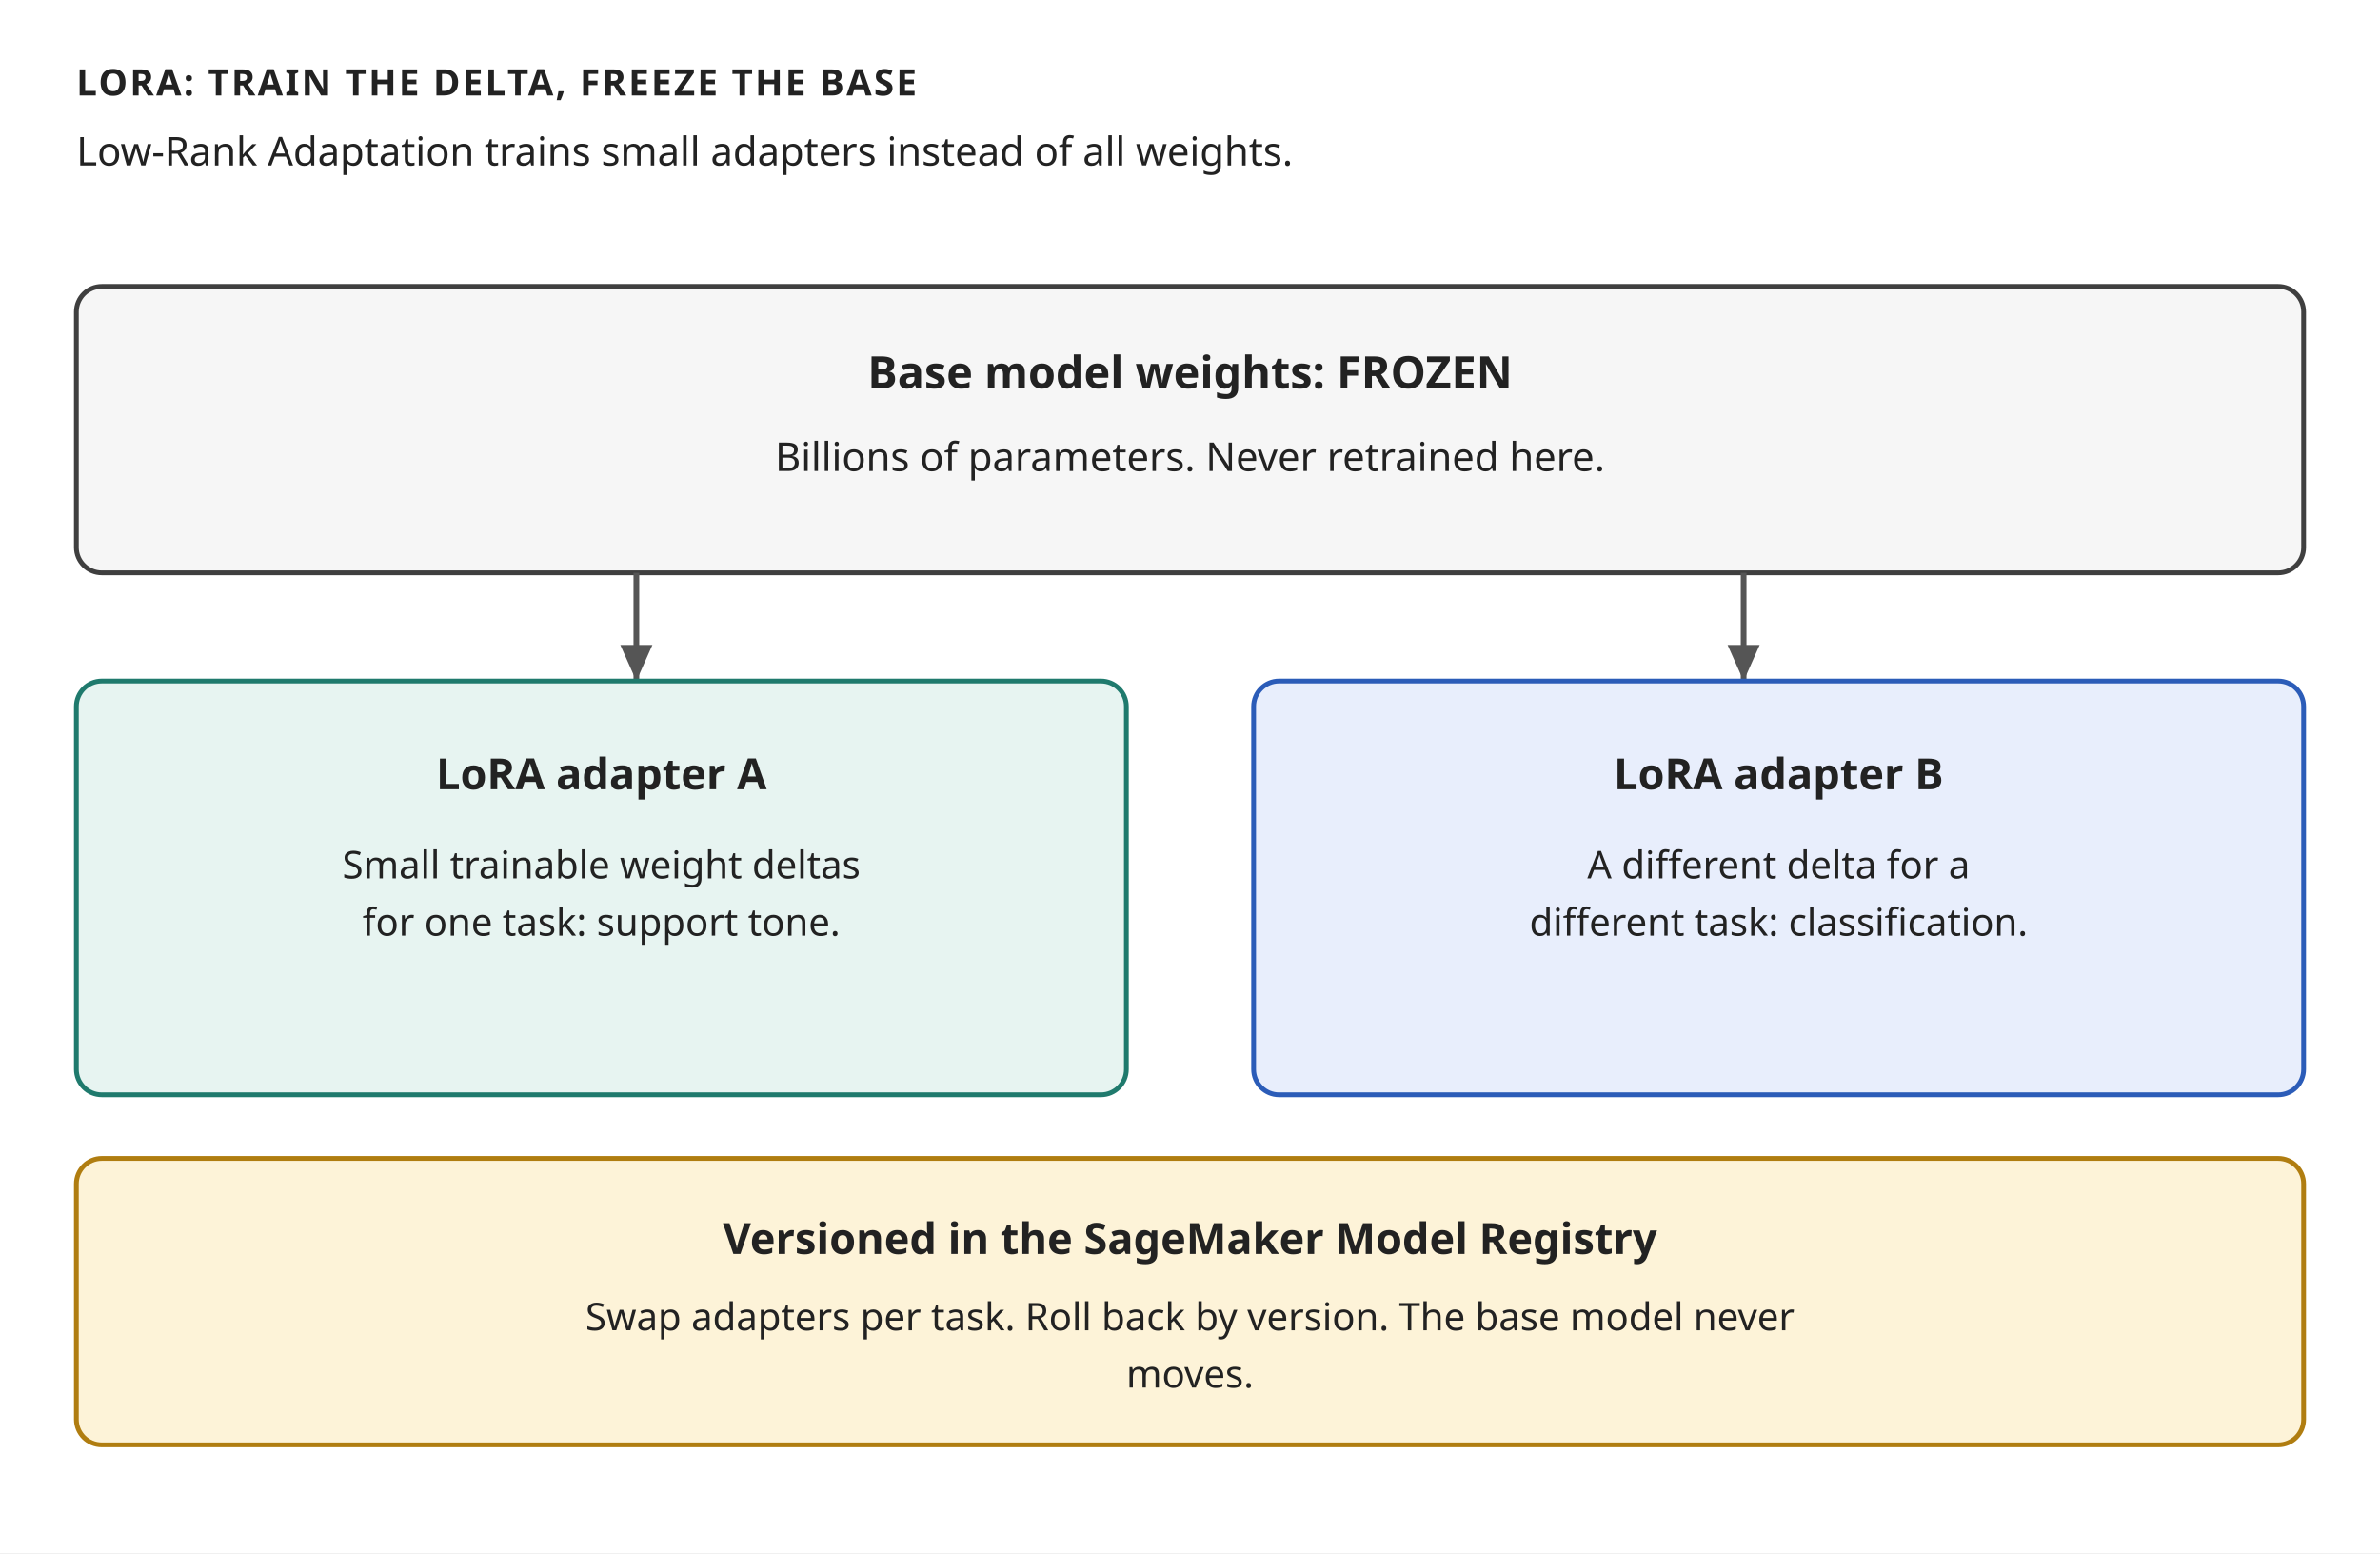
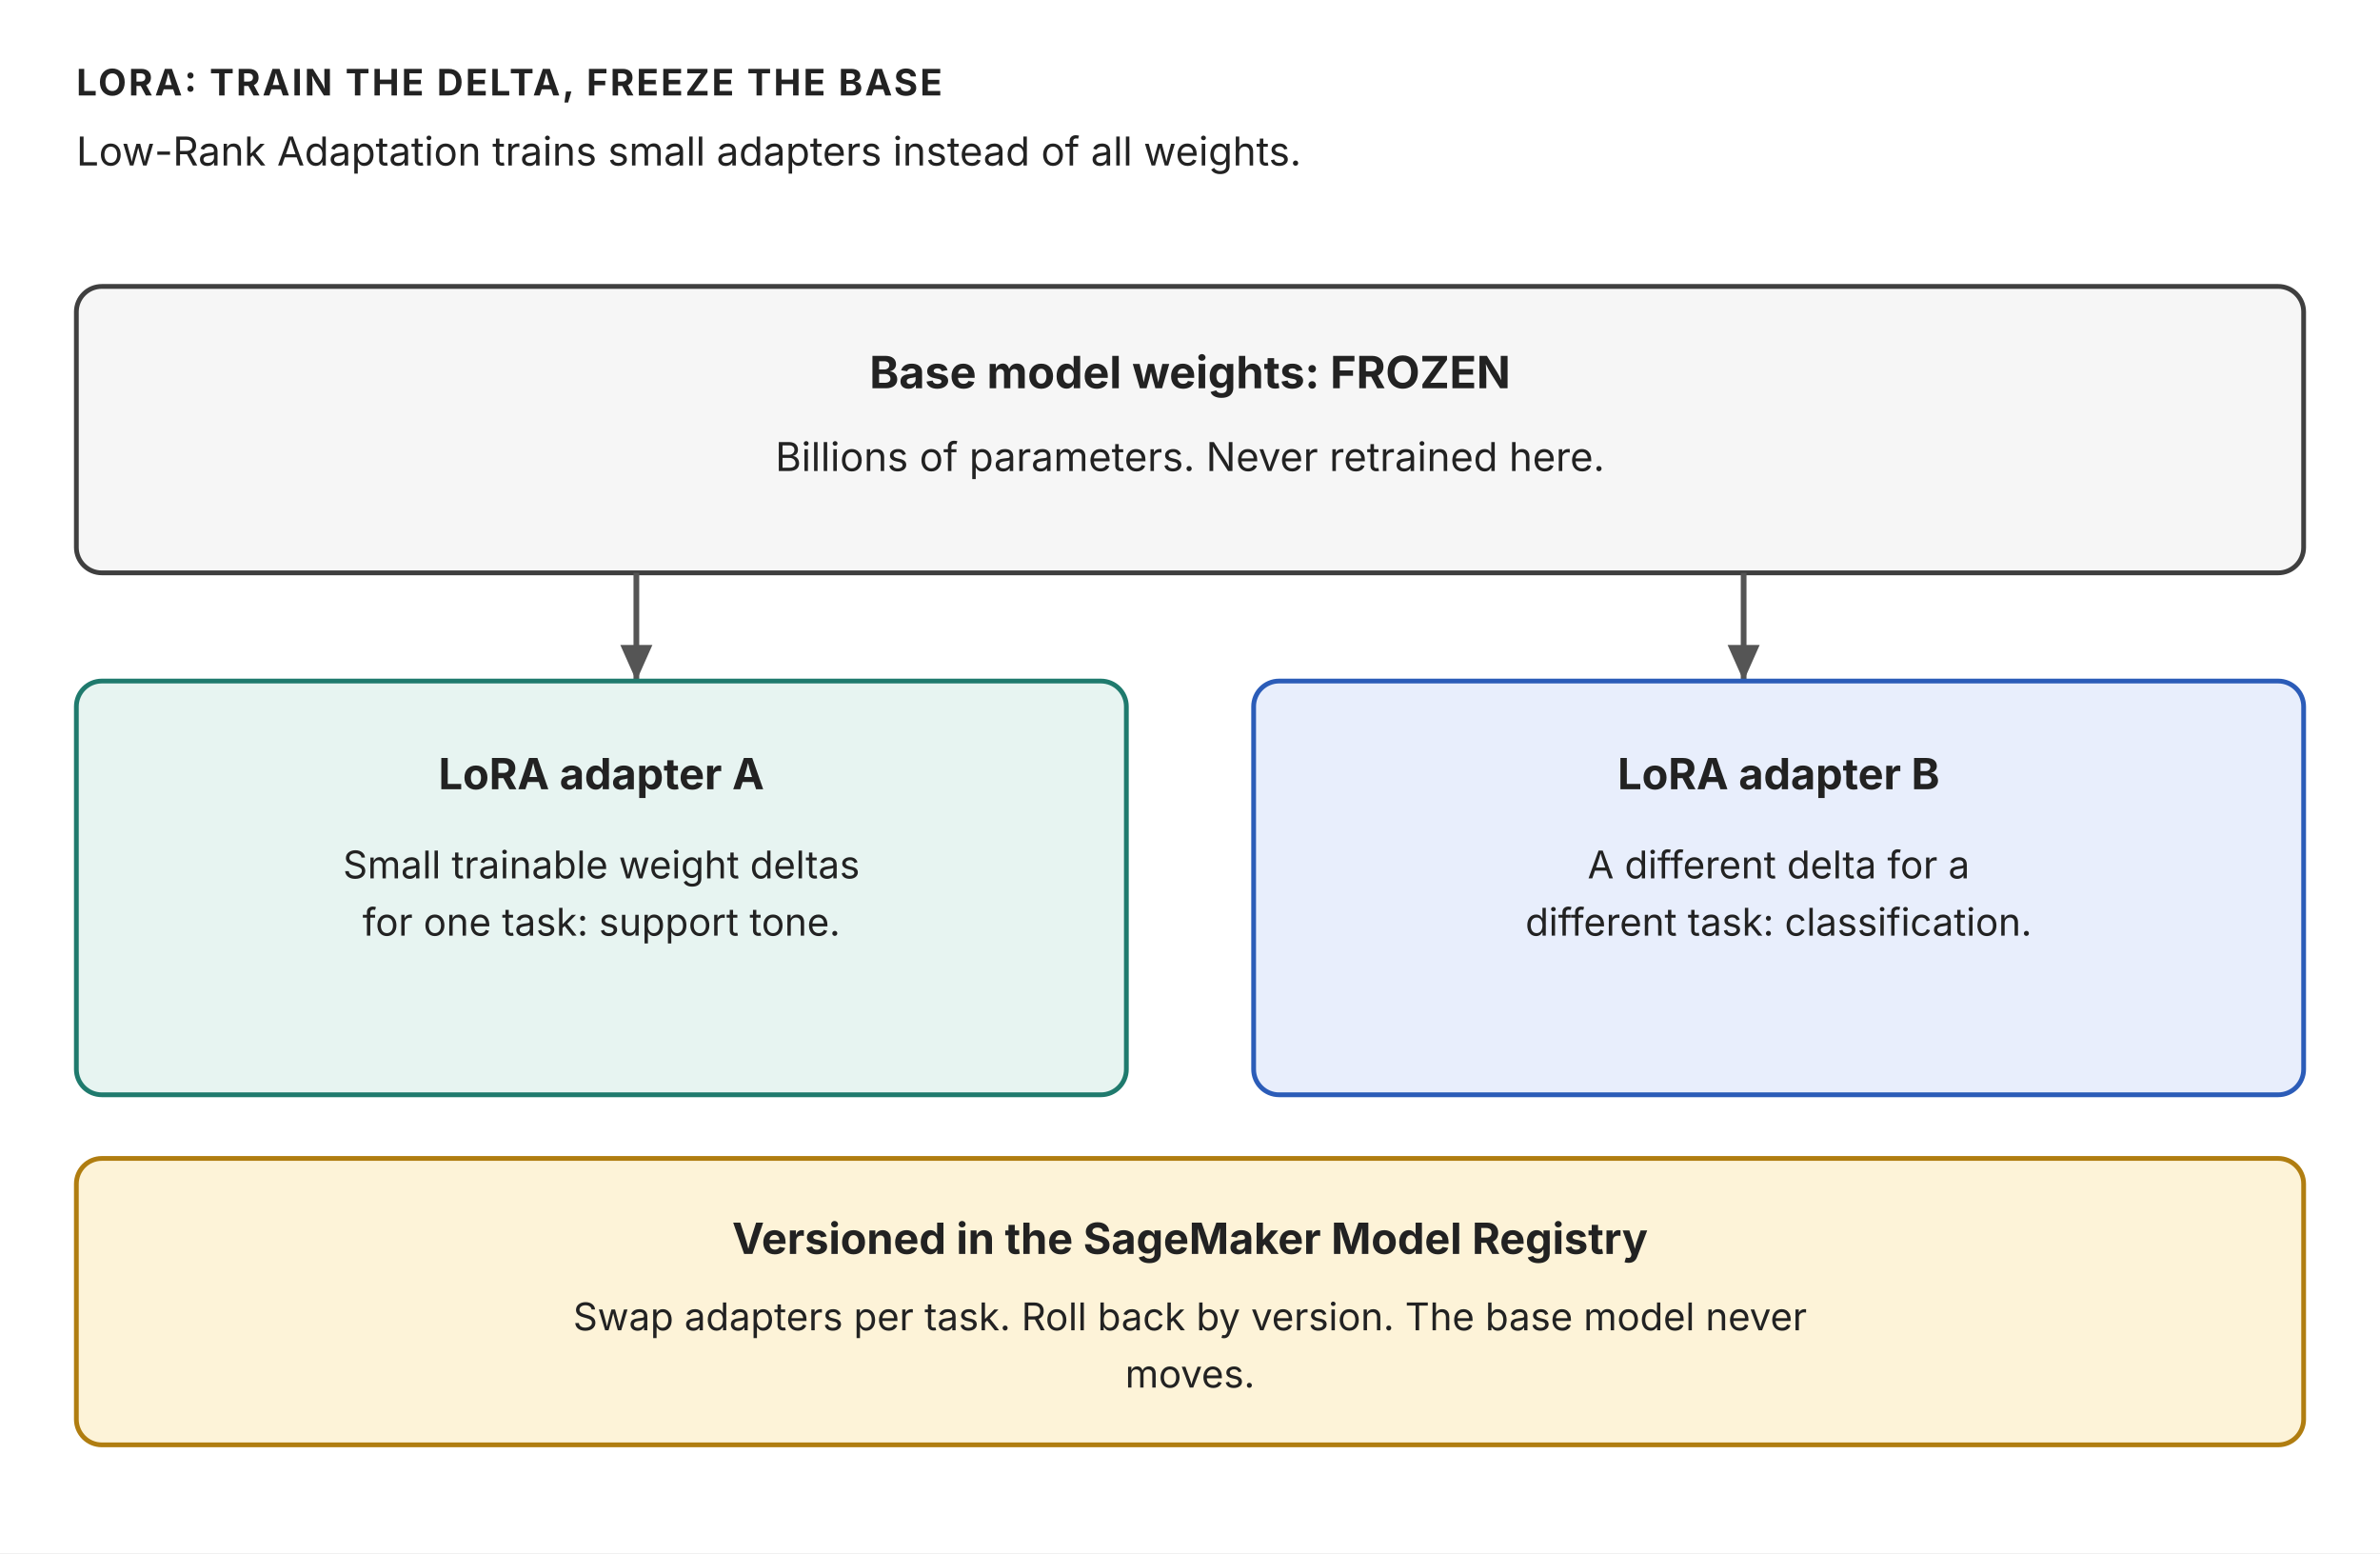
<svg xmlns="http://www.w3.org/2000/svg" width="100%" viewBox="0 0 748 488" role="img" aria-label="LoRA: frozen base model weights plus small trainable adapters per task, versioned in the SageMaker Model Registry">
-   <style>text{font-family:'Trebuchet MS', Verdana, sans-serif;fill:#222222;}</style>
+   <style>text{font-family:"Anthropic Sans",Inter,"Source Sans 3","IBM Plex Sans",sans-serif;fill:#222222}</style>
  <defs>
    <marker id="ar" viewBox="0 0 10 10" refX="9" refY="5" markerWidth="7" markerHeight="7" orient="auto-start-reverse">
      <path d="M 0 1 L 9 5 L 0 9 z" fill="#555555" />
    </marker>
  </defs>
  <rect width="748" height="488" fill="#ffffff" />
  <text x="24" y="30" font-size="11.5" fill="#555555" text-anchor="start" font-weight="700" letter-spacing="0.06em">LORA: TRAIN THE DELTA, FREEZE THE BASE</text>
  <text x="24" y="52" font-size="12.5" fill="#555555" text-anchor="start">Low-Rank Adaptation trains small adapters instead of all weights.</text>
  <rect x="24" y="90" width="700" height="90" rx="8" fill="#f6f6f6" stroke="#3f3f3f" stroke-width="1.5" />
  <text x="374" y="122" text-anchor="middle" font-size="14" fill="#222222" font-weight="700">Base model weights: FROZEN</text>
  <text x="374" y="148" text-anchor="middle" font-size="12.5" fill="#555555">Billions of parameters. Never retrained here.</text>
  <path d="M200,180 L200,214" fill="none" stroke="#555555" stroke-width="1.8" marker-end="url(#ar)" />
  <path d="M548,180 L548,214" fill="none" stroke="#555555" stroke-width="1.8" marker-end="url(#ar)" />
  <rect x="24" y="214" width="330" height="130" rx="8" fill="#e7f4f1" stroke="#1f7a6d" stroke-width="1.5" />
  <text x="189" y="248" text-anchor="middle" font-size="13.5" fill="#222222" font-weight="700">LoRA adapter A</text>
  <text x="189" y="276" text-anchor="middle" font-size="12" fill="#555555">Small trainable weight deltas</text>
  <text x="189" y="294" text-anchor="middle" font-size="12" fill="#555555">for one task: support tone.</text>
  <rect x="394" y="214" width="330" height="130" rx="8" fill="#e8eefc" stroke="#2b5cb8" stroke-width="1.5" />
  <text x="559" y="248" text-anchor="middle" font-size="13.5" fill="#222222" font-weight="700">LoRA adapter B</text>
  <text x="559" y="276" text-anchor="middle" font-size="12" fill="#555555">A different delta for a</text>
  <text x="559" y="294" text-anchor="middle" font-size="12" fill="#555555">different task: classification.</text>
  <rect x="24" y="364" width="700" height="90" rx="8" fill="#fdf3d8" stroke="#b07d10" stroke-width="1.5" />
  <text x="374" y="394" text-anchor="middle" font-size="13.5" fill="#222222" font-weight="700">Versioned in the SageMaker Model Registry</text>
  <text x="374" y="418" text-anchor="middle" font-size="12" fill="#555555">Swap adapters per task. Roll back by version. The base model never</text>
  <text x="374" y="436" text-anchor="middle" font-size="12" fill="#555555">moves.</text>
</svg>
